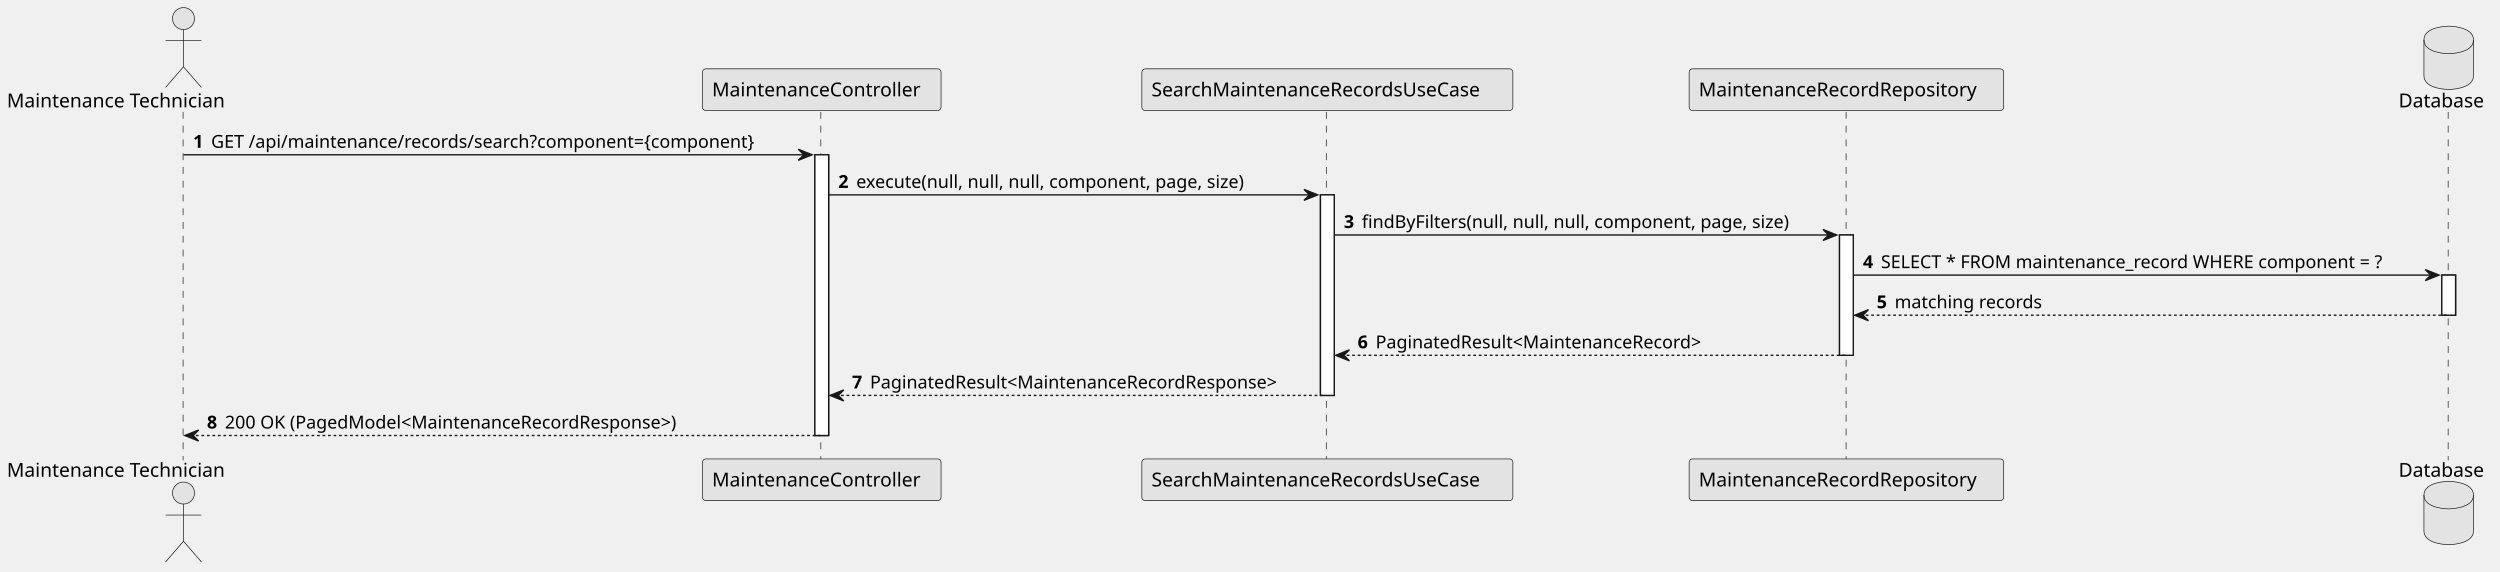
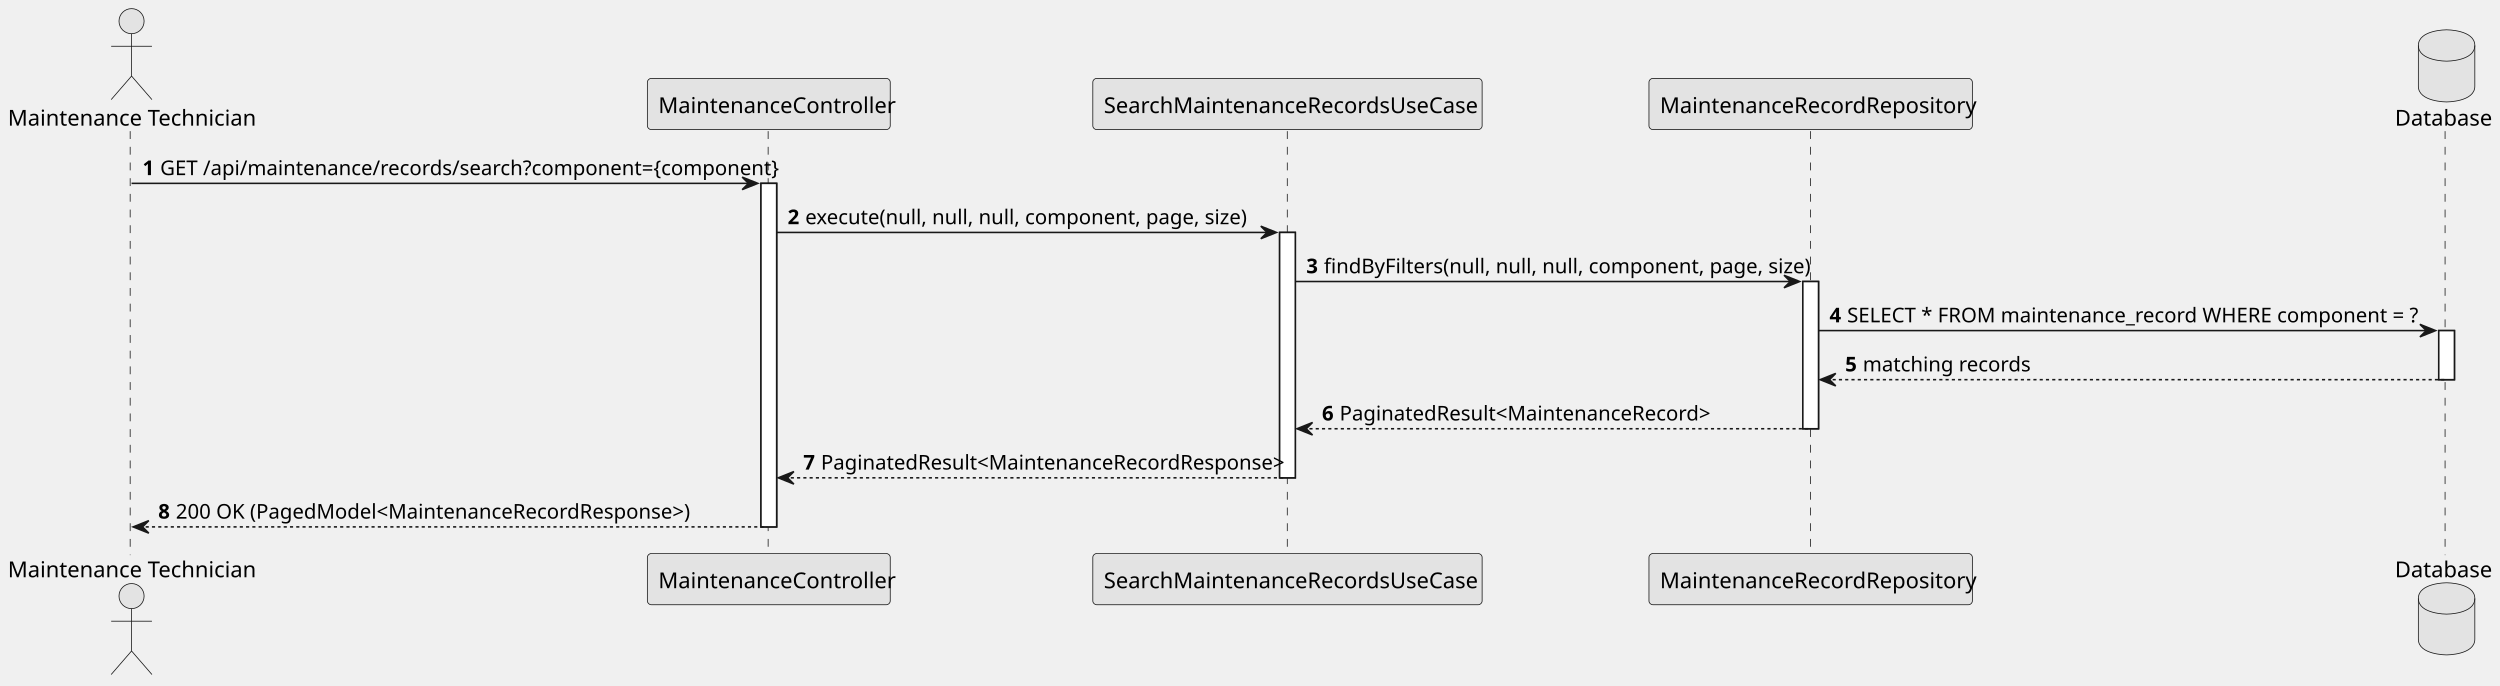
- <svg xmlns="http://www.w3.org/2000/svg" contentStyleType="text/css" data-diagram-type="SEQUENCE" height="415px" preserveAspectRatio="none" style="width:1816px;height:415px;background:#FFFFFF;" version="1.1" viewBox="0 0 1816 415" width="1816px" zoomAndPan="magnify">
+ <svg xmlns="http://www.w3.org/2000/svg" contentStyleType="text/css" data-diagram-type="SEQUENCE" height="437px" preserveAspectRatio="none" style="width:1594px;height:437px;background:#FFFFFF;" version="1.1" viewBox="0 0 1594 437" width="1594px" zoomAndPan="magnify">
  <defs />
  <g>
    <g>
-       <rect fill="#FFFFFF" height="203.93" style="stroke:#181818;stroke-width:1;" width="10" x="591.919" y="112.43" />
+       <rect fill="#FFFFFF" height="219.037" style="stroke:#181818;stroke-width:1;" width="10" x="485.193" y="116.912" />
    </g>
    <g>
-       <rect fill="#FFFFFF" height="145.664" style="stroke:#181818;stroke-width:1;" width="10" x="959.191" y="141.562" />
+       <rect fill="#FFFFFF" height="156.455" style="stroke:#181818;stroke-width:1;" width="10" x="815.89" y="148.203" />
    </g>
    <g>
-       <rect fill="#FFFFFF" height="87.398" style="stroke:#181818;stroke-width:1;" width="10" x="1336.234" y="170.695" />
+       <rect fill="#FFFFFF" height="93.873" style="stroke:#181818;stroke-width:1;" width="10" x="1149.483" y="179.494" />
    </g>
    <g>
-       <rect fill="#FFFFFF" height="29.133" style="stroke:#181818;stroke-width:1;" width="10" x="1773.739" y="199.828" />
-     </g>
-     <g class="participant-lifeline" data-entity-uid="part1" data-qualified-name="Actor" id="part1-lifeline">
-       <g>
-         <rect fill="#000000" fill-opacity="0" height="253.062" width="8" x="129.292" y="81.297" />
-         <line style="stroke:#181818;stroke-width:0.5;stroke-dasharray:5,5;" x1="133" x2="133" y1="81.297" y2="334.359" />
-       </g>
-     </g>
-     <g class="participant-lifeline" data-entity-uid="part2" data-qualified-name="Ctrl" id="part2-lifeline">
-       <g>
-         <rect fill="#000000" fill-opacity="0" height="253.062" width="8" x="592.919" y="81.297" />
-         <line style="stroke:#181818;stroke-width:0.5;stroke-dasharray:5,5;" x1="596.253" x2="596.253" y1="81.297" y2="334.359" />
-       </g>
-     </g>
-     <g class="participant-lifeline" data-entity-uid="part3" data-qualified-name="UC" id="part3-lifeline">
-       <g>
-         <rect fill="#000000" fill-opacity="0" height="253.062" width="8" x="960.191" y="81.297" />
-         <line style="stroke:#181818;stroke-width:0.5;stroke-dasharray:5,5;" x1="963.431" x2="963.431" y1="81.297" y2="334.359" />
-       </g>
-     </g>
-     <g class="participant-lifeline" data-entity-uid="part4" data-qualified-name="Repo" id="part4-lifeline">
-       <g>
-         <rect fill="#000000" fill-opacity="0" height="253.062" width="8" x="1337.234" y="81.297" />
-         <line style="stroke:#181818;stroke-width:0.5;stroke-dasharray:5,5;" x1="1340.996" x2="1340.996" y1="81.297" y2="334.359" />
-       </g>
-     </g>
-     <g class="participant-lifeline" data-entity-uid="part5" data-qualified-name="DB" id="part5-lifeline">
-       <g>
-         <rect fill="#000000" fill-opacity="0" height="253.062" width="8" x="1774.739" y="81.297" />
-         <line style="stroke:#181818;stroke-width:0.5;stroke-dasharray:5,5;" x1="1778.338" x2="1778.338" y1="81.297" y2="334.359" />
-       </g>
-     </g>
-     <g class="participant participant-head" data-entity-uid="part1" data-qualified-name="Actor" id="part1-head">
-       <text fill="#000000" font-family="sans-serif" font-size="14" lengthAdjust="spacing" textLength="250.585" x="5" y="77.995">Maintenance Technician</text>
-       <ellipse cx="133.292" cy="13.5" fill="#E3E3E3" rx="8" ry="8" style="stroke:#181818;stroke-width:0.5;" />
-       <path d="M133.292,21.5 L133.292,48.5 M120.293,29.5 L146.292,29.5 M133.292,48.5 L120.293,63.5 M133.292,48.5 L146.292,63.5" fill="none" style="stroke:#181818;stroke-width:0.5;" />
-     </g>
-     <g class="participant participant-tail" data-entity-uid="part1" data-qualified-name="Actor" id="part1-tail">
-       <text fill="#000000" font-family="sans-serif" font-size="14" lengthAdjust="spacing" textLength="250.585" x="5" y="346.354">Maintenance Technician</text>
-       <ellipse cx="133.292" cy="358.156" fill="#E3E3E3" rx="8" ry="8" style="stroke:#181818;stroke-width:0.5;" />
-       <path d="M133.292,366.156 L133.292,393.156 M120.293,374.156 L146.292,374.156 M133.292,393.156 L120.293,408.156 M133.292,393.156 L146.292,408.156" fill="none" style="stroke:#181818;stroke-width:0.5;" />
-     </g>
-     <g class="participant participant-head" data-entity-uid="part2" data-qualified-name="Ctrl" id="part2-head">
-       <rect fill="#E3E3E3" height="30.297" rx="2.5" ry="2.5" style="stroke:#181818;stroke-width:0.5;" width="173.332" x="510.253" y="50" />
-       <text fill="#000000" font-family="sans-serif" font-size="14" lengthAdjust="spacing" textLength="159.332" x="517.253" y="69.995">MaintenanceController</text>
-     </g>
-     <g class="participant participant-tail" data-entity-uid="part2" data-qualified-name="Ctrl" id="part2-tail">
-       <rect fill="#E3E3E3" height="30.297" rx="2.5" ry="2.5" style="stroke:#181818;stroke-width:0.5;" width="173.332" x="510.253" y="333.359" />
-       <text fill="#000000" font-family="sans-serif" font-size="14" lengthAdjust="spacing" textLength="159.332" x="517.253" y="353.354">MaintenanceController</text>
-     </g>
-     <g class="participant participant-head" data-entity-uid="part3" data-qualified-name="UC" id="part3-head">
-       <rect fill="#E3E3E3" height="30.297" rx="2.5" ry="2.5" style="stroke:#181818;stroke-width:0.5;" width="269.521" x="829.431" y="50" />
-       <text fill="#000000" font-family="sans-serif" font-size="14" lengthAdjust="spacing" textLength="255.52" x="836.431" y="69.995">SearchMaintenanceRecordsUseCase</text>
-     </g>
-     <g class="participant participant-tail" data-entity-uid="part3" data-qualified-name="UC" id="part3-tail">
-       <rect fill="#E3E3E3" height="30.297" rx="2.5" ry="2.5" style="stroke:#181818;stroke-width:0.5;" width="269.521" x="829.431" y="333.359" />
-       <text fill="#000000" font-family="sans-serif" font-size="14" lengthAdjust="spacing" textLength="255.52" x="836.431" y="353.354">SearchMaintenanceRecordsUseCase</text>
-     </g>
-     <g class="participant participant-head" data-entity-uid="part4" data-qualified-name="Repo" id="part4-head">
-       <rect fill="#E3E3E3" height="30.297" rx="2.5" ry="2.5" style="stroke:#181818;stroke-width:0.5;" width="228.477" x="1226.996" y="50" />
-       <text fill="#000000" font-family="sans-serif" font-size="14" lengthAdjust="spacing" textLength="214.477" x="1233.996" y="69.995">MaintenanceRecordRepository</text>
-     </g>
-     <g class="participant participant-tail" data-entity-uid="part4" data-qualified-name="Repo" id="part4-tail">
-       <rect fill="#E3E3E3" height="30.297" rx="2.5" ry="2.5" style="stroke:#181818;stroke-width:0.5;" width="228.477" x="1226.996" y="333.359" />
-       <text fill="#000000" font-family="sans-serif" font-size="14" lengthAdjust="spacing" textLength="214.477" x="1233.996" y="353.354">MaintenanceRecordRepository</text>
-     </g>
-     <g class="participant participant-head" data-entity-uid="part5" data-qualified-name="DB" id="part5-head">
-       <text fill="#000000" font-family="sans-serif" font-size="14" lengthAdjust="spacing" textLength="66.801" x="1742.338" y="77.995">Database</text>
-       <path d="M1760.739,29 C1760.739,19 1778.739,19 1778.739,19 C1778.739,19 1796.739,19 1796.739,29 L1796.739,55 C1796.739,65 1778.739,65 1778.739,65 C1778.739,65 1760.739,65 1760.739,55 L1760.739,29" fill="#E3E3E3" style="stroke:#181818;stroke-width:0.5;" />
-       <path d="M1760.739,29 C1760.739,39 1778.739,39 1778.739,39 C1778.739,39 1796.739,39 1796.739,29" fill="none" style="stroke:#181818;stroke-width:0.5;" />
-     </g>
-     <g class="participant participant-tail" data-entity-uid="part5" data-qualified-name="DB" id="part5-tail">
-       <text fill="#000000" font-family="sans-serif" font-size="14" lengthAdjust="spacing" textLength="66.801" x="1742.338" y="346.354">Database</text>
-       <path d="M1760.739,359.656 C1760.739,349.656 1778.739,349.656 1778.739,349.656 C1778.739,349.656 1796.739,349.656 1796.739,359.656 L1796.739,385.656 C1796.739,395.656 1778.739,395.656 1778.739,395.656 C1778.739,395.656 1760.739,395.656 1760.739,385.656 L1760.739,359.656" fill="#E3E3E3" style="stroke:#181818;stroke-width:0.5;" />
-       <path d="M1760.739,359.656 C1760.739,369.656 1778.739,369.656 1778.739,369.656 C1778.739,369.656 1796.739,369.656 1796.739,359.656" fill="none" style="stroke:#181818;stroke-width:0.5;" />
+       <rect fill="#FFFFFF" height="31.291" style="stroke:#181818;stroke-width:1;" width="10" x="1554.944" y="210.785" />
    </g>
    <g>
-       <rect fill="#FFFFFF" height="203.93" style="stroke:#181818;stroke-width:1;" width="10" x="591.919" y="112.43" />
+       <rect fill="#000000" fill-opacity="0" height="270.328" width="8" x="79.879" y="83.621" />
+       <line style="stroke:#181818;stroke-width:0.5;stroke-dasharray:5,5;" x1="83" x2="83" y1="83.621" y2="353.949" />
    </g>
    <g>
-       <rect fill="#FFFFFF" height="145.664" style="stroke:#181818;stroke-width:1;" width="10" x="959.191" y="141.562" />
+       <rect fill="#000000" fill-opacity="0" height="270.328" width="8" x="486.193" y="83.621" />
+       <line style="stroke:#181818;stroke-width:0.5;stroke-dasharray:5,5;" x1="489.766" x2="489.766" y1="83.621" y2="353.949" />
    </g>
    <g>
-       <rect fill="#FFFFFF" height="87.398" style="stroke:#181818;stroke-width:1;" width="10" x="1336.234" y="170.695" />
+       <rect fill="#000000" fill-opacity="0" height="270.328" width="8" x="816.89" y="83.621" />
+       <line style="stroke:#181818;stroke-width:0.5;stroke-dasharray:5,5;" x1="820.773" x2="820.773" y1="83.621" y2="353.949" />
    </g>
    <g>
-       <rect fill="#FFFFFF" height="29.133" style="stroke:#181818;stroke-width:1;" width="10" x="1773.739" y="199.828" />
+       <rect fill="#000000" fill-opacity="0" height="270.328" width="8" x="1150.483" y="83.621" />
+       <line style="stroke:#181818;stroke-width:0.5;stroke-dasharray:5,5;" x1="1154.377" x2="1154.377" y1="83.621" y2="353.949" />
    </g>
-     <g class="message" data-entity-1="part1" data-entity-2="part2" id="msg1">
-       <polygon fill="#181818" points="579.919,108.43,589.919,112.43,579.919,116.43,583.919,112.43" style="stroke:#181818;stroke-width:1;" />
-       <line style="stroke:#181818;stroke-width:1;" x1="133.292" x2="585.919" y1="112.43" y2="112.43" />
-       <text fill="#000000" font-family="sans-serif" font-size="13" font-weight="bold" lengthAdjust="spacing" textLength="9.045" x="140.292" y="107.364">1</text>
-       <text fill="#000000" font-family="sans-serif" font-size="13" lengthAdjust="spacing" textLength="426.582" x="153.338" y="107.364">GET /api/maintenance/records/search?component={component}</text>
+     <g>
+       <rect fill="#000000" fill-opacity="0" height="270.328" width="8" x="1555.944" y="83.621" />
+       <line style="stroke:#181818;stroke-width:0.5;stroke-dasharray:5,5;" x1="1558.979" x2="1558.979" y1="83.621" y2="353.949" />
    </g>
-     <g class="message" data-entity-1="part2" data-entity-2="part3" id="msg2">
-       <polygon fill="#181818" points="947.191,137.562,957.191,141.562,947.191,145.562,951.191,141.562" style="stroke:#181818;stroke-width:1;" />
-       <line style="stroke:#181818;stroke-width:1;" x1="601.919" x2="953.191" y1="141.562" y2="141.562" />
-       <text fill="#000000" font-family="sans-serif" font-size="13" font-weight="bold" lengthAdjust="spacing" textLength="9.045" x="608.919" y="136.497">2</text>
-       <text fill="#000000" font-family="sans-serif" font-size="13" lengthAdjust="spacing" textLength="305.963" x="621.965" y="136.497">execute(null, null, null, component, page, size)</text>
+     <g class="participant participant-head" data-participant="Actor">
+       <text fill="#000000" font-family="sans-serif" font-size="14" lengthAdjust="spacing" textLength="151.758" x="5" y="80.107">Maintenance Technician</text>
+       <ellipse cx="83.879" cy="13.5" fill="#E3E3E3" rx="8" ry="8" style="stroke:#181818;stroke-width:0.5;" />
+       <path d="M83.879,21.5 L83.879,48.5 M70.879,29.5 L96.879,29.5 M83.879,48.5 L70.879,63.5 M83.879,48.5 L96.879,63.5" fill="none" style="stroke:#181818;stroke-width:0.5;" />
    </g>
-     <g class="message" data-entity-1="part3" data-entity-2="part4" id="msg3">
-       <polygon fill="#181818" points="1324.234,166.695,1334.234,170.695,1324.234,174.695,1328.234,170.695" style="stroke:#181818;stroke-width:1;" />
-       <line style="stroke:#181818;stroke-width:1;" x1="969.191" x2="1330.234" y1="170.695" y2="170.695" />
-       <text fill="#000000" font-family="sans-serif" font-size="13" font-weight="bold" lengthAdjust="spacing" textLength="9.045" x="976.191" y="165.629">3</text>
-       <text fill="#000000" font-family="sans-serif" font-size="13" lengthAdjust="spacing" textLength="334.998" x="989.237" y="165.629">findByFilters(null, null, null, component, page, size)</text>
+     <g class="participant participant-tail" data-participant="Actor">
+       <text fill="#000000" font-family="sans-serif" font-size="14" lengthAdjust="spacing" textLength="151.758" x="5" y="368.057">Maintenance Technician</text>
+       <ellipse cx="83.879" cy="380.07" fill="#E3E3E3" rx="8" ry="8" style="stroke:#181818;stroke-width:0.5;" />
+       <path d="M83.879,388.07 L83.879,415.07 M70.879,396.07 L96.879,396.07 M83.879,415.07 L70.879,430.07 M83.879,415.07 L96.879,430.07" fill="none" style="stroke:#181818;stroke-width:0.5;" />
    </g>
-     <g class="message" data-entity-1="part4" data-entity-2="part5" id="msg4">
-       <polygon fill="#181818" points="1761.739,195.828,1771.739,199.828,1761.739,203.828,1765.739,199.828" style="stroke:#181818;stroke-width:1;" />
-       <line style="stroke:#181818;stroke-width:1;" x1="1346.234" x2="1767.739" y1="199.828" y2="199.828" />
-       <text fill="#000000" font-family="sans-serif" font-size="13" font-weight="bold" lengthAdjust="spacing" textLength="9.045" x="1353.234" y="194.762">4</text>
-       <text fill="#000000" font-family="sans-serif" font-size="13" lengthAdjust="spacing" textLength="395.459" x="1366.28" y="194.762">SELECT * FROM maintenance_record WHERE component = ?</text>
+     <g class="participant participant-head" data-participant="Ctrl">
+       <rect fill="#E3E3E3" height="32.621" rx="2.5" ry="2.5" style="stroke:#181818;stroke-width:0.5;" width="154.855" x="412.766" y="50" />
+       <text fill="#000000" font-family="sans-serif" font-size="14" lengthAdjust="spacing" textLength="140.855" x="419.766" y="72.107">MaintenanceController</text>
    </g>
-     <g class="message" data-entity-1="part5" data-entity-2="part4" id="msg5">
-       <polygon fill="#181818" points="1357.234,224.961,1347.234,228.961,1357.234,232.961,1353.234,228.961" style="stroke:#181818;stroke-width:1;" />
-       <line style="stroke:#181818;stroke-width:1;stroke-dasharray:2,2;" x1="1351.234" x2="1777.739" y1="228.961" y2="228.961" />
-       <text fill="#000000" font-family="sans-serif" font-size="13" font-weight="bold" lengthAdjust="spacing" textLength="9.045" x="1363.234" y="223.895">5</text>
-       <text fill="#000000" font-family="sans-serif" font-size="13" lengthAdjust="spacing" textLength="114.163" x="1376.28" y="223.895">matching records</text>
+     <g class="participant participant-tail" data-participant="Ctrl">
+       <rect fill="#E3E3E3" height="32.621" rx="2.5" ry="2.5" style="stroke:#181818;stroke-width:0.5;" width="154.855" x="412.766" y="352.949" />
+       <text fill="#000000" font-family="sans-serif" font-size="14" lengthAdjust="spacing" textLength="140.855" x="419.766" y="375.057">MaintenanceController</text>
    </g>
-     <g class="message" data-entity-1="part4" data-entity-2="part3" id="msg6">
-       <polygon fill="#181818" points="980.191,254.094,970.191,258.094,980.191,262.094,976.191,258.094" style="stroke:#181818;stroke-width:1;" />
-       <line style="stroke:#181818;stroke-width:1;stroke-dasharray:2,2;" x1="974.191" x2="1340.234" y1="258.094" y2="258.094" />
-       <text fill="#000000" font-family="sans-serif" font-size="13" font-weight="bold" lengthAdjust="spacing" textLength="9.045" x="986.191" y="253.028">6</text>
-       <text fill="#000000" font-family="sans-serif" font-size="13" lengthAdjust="spacing" textLength="257.207" x="999.237" y="253.028">PaginatedResult&lt;MaintenanceRecord&gt;</text>
+     <g class="participant participant-head" data-participant="UC">
+       <rect fill="#E3E3E3" height="32.621" rx="2.5" ry="2.5" style="stroke:#181818;stroke-width:0.5;" width="248.233" x="696.773" y="50" />
+       <text fill="#000000" font-family="sans-serif" font-size="14" lengthAdjust="spacing" textLength="234.233" x="703.773" y="72.107">SearchMaintenanceRecordsUseCase</text>
    </g>
-     <g class="message" data-entity-1="part3" data-entity-2="part2" id="msg7">
-       <polygon fill="#181818" points="612.919,283.227,602.919,287.227,612.919,291.227,608.919,287.227" style="stroke:#181818;stroke-width:1;" />
-       <line style="stroke:#181818;stroke-width:1;stroke-dasharray:2,2;" x1="606.919" x2="963.191" y1="287.227" y2="287.227" />
-       <text fill="#000000" font-family="sans-serif" font-size="13" font-weight="bold" lengthAdjust="spacing" textLength="9.045" x="618.919" y="282.161">7</text>
-       <text fill="#000000" font-family="sans-serif" font-size="13" lengthAdjust="spacing" textLength="320.227" x="631.965" y="282.161">PaginatedResult&lt;MaintenanceRecordResponse&gt;</text>
+     <g class="participant participant-tail" data-participant="UC">
+       <rect fill="#E3E3E3" height="32.621" rx="2.5" ry="2.5" style="stroke:#181818;stroke-width:0.5;" width="248.233" x="696.773" y="352.949" />
+       <text fill="#000000" font-family="sans-serif" font-size="14" lengthAdjust="spacing" textLength="234.233" x="703.773" y="375.057">SearchMaintenanceRecordsUseCase</text>
    </g>
-     <g class="message" data-entity-1="part2" data-entity-2="part1" id="msg8">
-       <polygon fill="#181818" points="144.292,312.359,134.292,316.359,144.292,320.359,140.292,316.359" style="stroke:#181818;stroke-width:1;" />
-       <line style="stroke:#181818;stroke-width:1;stroke-dasharray:2,2;" x1="138.292" x2="595.919" y1="316.359" y2="316.359" />
-       <text fill="#000000" font-family="sans-serif" font-size="13" font-weight="bold" lengthAdjust="spacing" textLength="9.045" x="150.292" y="311.293">8</text>
-       <text fill="#000000" font-family="sans-serif" font-size="13" lengthAdjust="spacing" textLength="355.57" x="163.338" y="311.293">200 OK (PagedModel&lt;MaintenanceRecordResponse&gt;)</text>
+     <g class="participant participant-head" data-participant="Repo">
+       <rect fill="#E3E3E3" height="32.621" rx="2.5" ry="2.5" style="stroke:#181818;stroke-width:0.5;" width="206.213" x="1051.377" y="50" />
+       <text fill="#000000" font-family="sans-serif" font-size="14" lengthAdjust="spacing" textLength="192.213" x="1058.377" y="72.107">MaintenanceRecordRepository</text>
+     </g>
+     <g class="participant participant-tail" data-participant="Repo">
+       <rect fill="#E3E3E3" height="32.621" rx="2.5" ry="2.5" style="stroke:#181818;stroke-width:0.5;" width="206.213" x="1051.377" y="352.949" />
+       <text fill="#000000" font-family="sans-serif" font-size="14" lengthAdjust="spacing" textLength="192.213" x="1058.377" y="375.057">MaintenanceRecordRepository</text>
+     </g>
+     <g class="participant participant-head" data-participant="DB">
+       <text fill="#000000" font-family="sans-serif" font-size="14" lengthAdjust="spacing" textLength="59.931" x="1526.979" y="80.107">Database</text>
+       <path d="M1541.944,29 C1541.944,19 1559.944,19 1559.944,19 C1559.944,19 1577.944,19 1577.944,29 L1577.944,55 C1577.944,65 1559.944,65 1559.944,65 C1559.944,65 1541.944,65 1541.944,55 L1541.944,29" fill="#E3E3E3" style="stroke:#181818;stroke-width:0.5;" />
+       <path d="M1541.944,29 C1541.944,39 1559.944,39 1559.944,39 C1559.944,39 1577.944,39 1577.944,29" fill="none" style="stroke:#181818;stroke-width:0.5;" />
+     </g>
+     <g class="participant participant-tail" data-participant="DB">
+       <text fill="#000000" font-family="sans-serif" font-size="14" lengthAdjust="spacing" textLength="59.931" x="1526.979" y="368.057">Database</text>
+       <path d="M1541.944,381.57 C1541.944,371.57 1559.944,371.57 1559.944,371.57 C1559.944,371.57 1577.944,371.57 1577.944,381.57 L1577.944,407.57 C1577.944,417.57 1559.944,417.57 1559.944,417.57 C1559.944,417.57 1541.944,417.57 1541.944,407.57 L1541.944,381.57" fill="#E3E3E3" style="stroke:#181818;stroke-width:0.5;" />
+       <path d="M1541.944,381.57 C1541.944,391.57 1559.944,391.57 1559.944,391.57 C1559.944,391.57 1577.944,391.57 1577.944,381.57" fill="none" style="stroke:#181818;stroke-width:0.5;" />
+     </g>
+     <g>
+       <rect fill="#FFFFFF" height="219.037" style="stroke:#181818;stroke-width:1;" width="10" x="485.193" y="116.912" />
+     </g>
+     <g>
+       <rect fill="#FFFFFF" height="156.455" style="stroke:#181818;stroke-width:1;" width="10" x="815.89" y="148.203" />
+     </g>
+     <g>
+       <rect fill="#FFFFFF" height="93.873" style="stroke:#181818;stroke-width:1;" width="10" x="1149.483" y="179.494" />
+     </g>
+     <g>
+       <rect fill="#FFFFFF" height="31.291" style="stroke:#181818;stroke-width:1;" width="10" x="1554.944" y="210.785" />
+     </g>
+     <g class="message" data-participant-1="Actor" data-participant-2="Ctrl">
+       <polygon fill="#181818" points="473.193,112.912,483.193,116.912,473.193,120.912,477.193,116.912" style="stroke:#181818;stroke-width:1;" />
+       <line style="stroke:#181818;stroke-width:1;" x1="83.879" x2="479.193" y1="116.912" y2="116.912" />
+       <text fill="#000000" font-family="sans-serif" font-size="13" font-weight="bold" lengthAdjust="spacing" textLength="7.23" x="90.879" y="111.649">1</text>
+       <text fill="#000000" font-family="sans-serif" font-size="13" lengthAdjust="spacing" textLength="371.084" x="102.109" y="111.649">GET /api/maintenance/records/search?component={component}</text>
+     </g>
+     <g class="message" data-participant-1="Ctrl" data-participant-2="UC">
+       <polygon fill="#181818" points="803.89,144.203,813.89,148.203,803.89,152.203,807.89,148.203" style="stroke:#181818;stroke-width:1;" />
+       <line style="stroke:#181818;stroke-width:1;" x1="495.193" x2="809.89" y1="148.203" y2="148.203" />
+       <text fill="#000000" font-family="sans-serif" font-size="13" font-weight="bold" lengthAdjust="spacing" textLength="7.23" x="502.193" y="142.94">2</text>
+       <text fill="#000000" font-family="sans-serif" font-size="13" lengthAdjust="spacing" textLength="267.376" x="513.423" y="142.94">execute(null, null, null, component, page, size)</text>
+     </g>
+     <g class="message" data-participant-1="UC" data-participant-2="Repo">
+       <polygon fill="#181818" points="1137.483,175.494,1147.483,179.494,1137.483,183.494,1141.483,179.494" style="stroke:#181818;stroke-width:1;" />
+       <line style="stroke:#181818;stroke-width:1;" x1="825.89" x2="1143.483" y1="179.494" y2="179.494" />
+       <text fill="#000000" font-family="sans-serif" font-size="13" font-weight="bold" lengthAdjust="spacing" textLength="7.23" x="832.89" y="174.231">3</text>
+       <text fill="#000000" font-family="sans-serif" font-size="13" lengthAdjust="spacing" textLength="293.363" x="844.12" y="174.231">findByFilters(null, null, null, component, page, size)</text>
+     </g>
+     <g class="message" data-participant-1="Repo" data-participant-2="DB">
+       <polygon fill="#181818" points="1542.944,206.785,1552.944,210.785,1542.944,214.785,1546.944,210.785" style="stroke:#181818;stroke-width:1;" />
+       <line style="stroke:#181818;stroke-width:1;" x1="1159.483" x2="1548.944" y1="210.785" y2="210.785" />
+       <text fill="#000000" font-family="sans-serif" font-size="13" font-weight="bold" lengthAdjust="spacing" textLength="7.23" x="1166.483" y="205.523">4</text>
+       <text fill="#000000" font-family="sans-serif" font-size="13" lengthAdjust="spacing" textLength="365.231" x="1177.713" y="205.523">SELECT * FROM maintenance_record WHERE component = ?</text>
+     </g>
+     <g class="message" data-participant-1="DB" data-participant-2="Repo">
+       <polygon fill="#181818" points="1170.483,238.076,1160.483,242.076,1170.483,246.076,1166.483,242.076" style="stroke:#181818;stroke-width:1;" />
+       <line style="stroke:#181818;stroke-width:1;stroke-dasharray:2,2;" x1="1164.483" x2="1558.944" y1="242.076" y2="242.076" />
+       <text fill="#000000" font-family="sans-serif" font-size="13" font-weight="bold" lengthAdjust="spacing" textLength="7.23" x="1176.483" y="236.814">5</text>
+       <text fill="#000000" font-family="sans-serif" font-size="13" lengthAdjust="spacing" textLength="99.709" x="1187.713" y="236.814">matching records</text>
+     </g>
+     <g class="message" data-participant-1="Repo" data-participant-2="UC">
+       <polygon fill="#181818" points="836.89,269.367,826.89,273.367,836.89,277.367,832.89,273.367" style="stroke:#181818;stroke-width:1;" />
+       <line style="stroke:#181818;stroke-width:1;stroke-dasharray:2,2;" x1="830.89" x2="1153.483" y1="273.367" y2="273.367" />
+       <text fill="#000000" font-family="sans-serif" font-size="13" font-weight="bold" lengthAdjust="spacing" textLength="7.23" x="842.89" y="268.104">6</text>
+       <text fill="#000000" font-family="sans-serif" font-size="13" lengthAdjust="spacing" textLength="226.929" x="854.12" y="268.104">PaginatedResult&lt;MaintenanceRecord&gt;</text>
+     </g>
+     <g class="message" data-participant-1="UC" data-participant-2="Ctrl">
+       <polygon fill="#181818" points="506.193,300.658,496.193,304.658,506.193,308.658,502.193,304.658" style="stroke:#181818;stroke-width:1;" />
+       <line style="stroke:#181818;stroke-width:1;stroke-dasharray:2,2;" x1="500.193" x2="819.89" y1="304.658" y2="304.658" />
+       <text fill="#000000" font-family="sans-serif" font-size="13" font-weight="bold" lengthAdjust="spacing" textLength="7.23" x="512.193" y="299.396">7</text>
+       <text fill="#000000" font-family="sans-serif" font-size="13" lengthAdjust="spacing" textLength="285.467" x="523.423" y="299.396">PaginatedResult&lt;MaintenanceRecordResponse&gt;</text>
+     </g>
+     <g class="message" data-participant-1="Ctrl" data-participant-2="Actor">
+       <polygon fill="#181818" points="94.879,331.949,84.879,335.949,94.879,339.949,90.879,335.949" style="stroke:#181818;stroke-width:1;" />
+       <line style="stroke:#181818;stroke-width:1;stroke-dasharray:2,2;" x1="88.879" x2="489.193" y1="335.949" y2="335.949" />
+       <text fill="#000000" font-family="sans-serif" font-size="13" font-weight="bold" lengthAdjust="spacing" textLength="7.23" x="100.879" y="330.687">8</text>
+       <text fill="#000000" font-family="sans-serif" font-size="13" lengthAdjust="spacing" textLength="319.42" x="112.109" y="330.687">200 OK (PagedModel&lt;MaintenanceRecordResponse&gt;)</text>
    </g>
  </g>
</svg>
